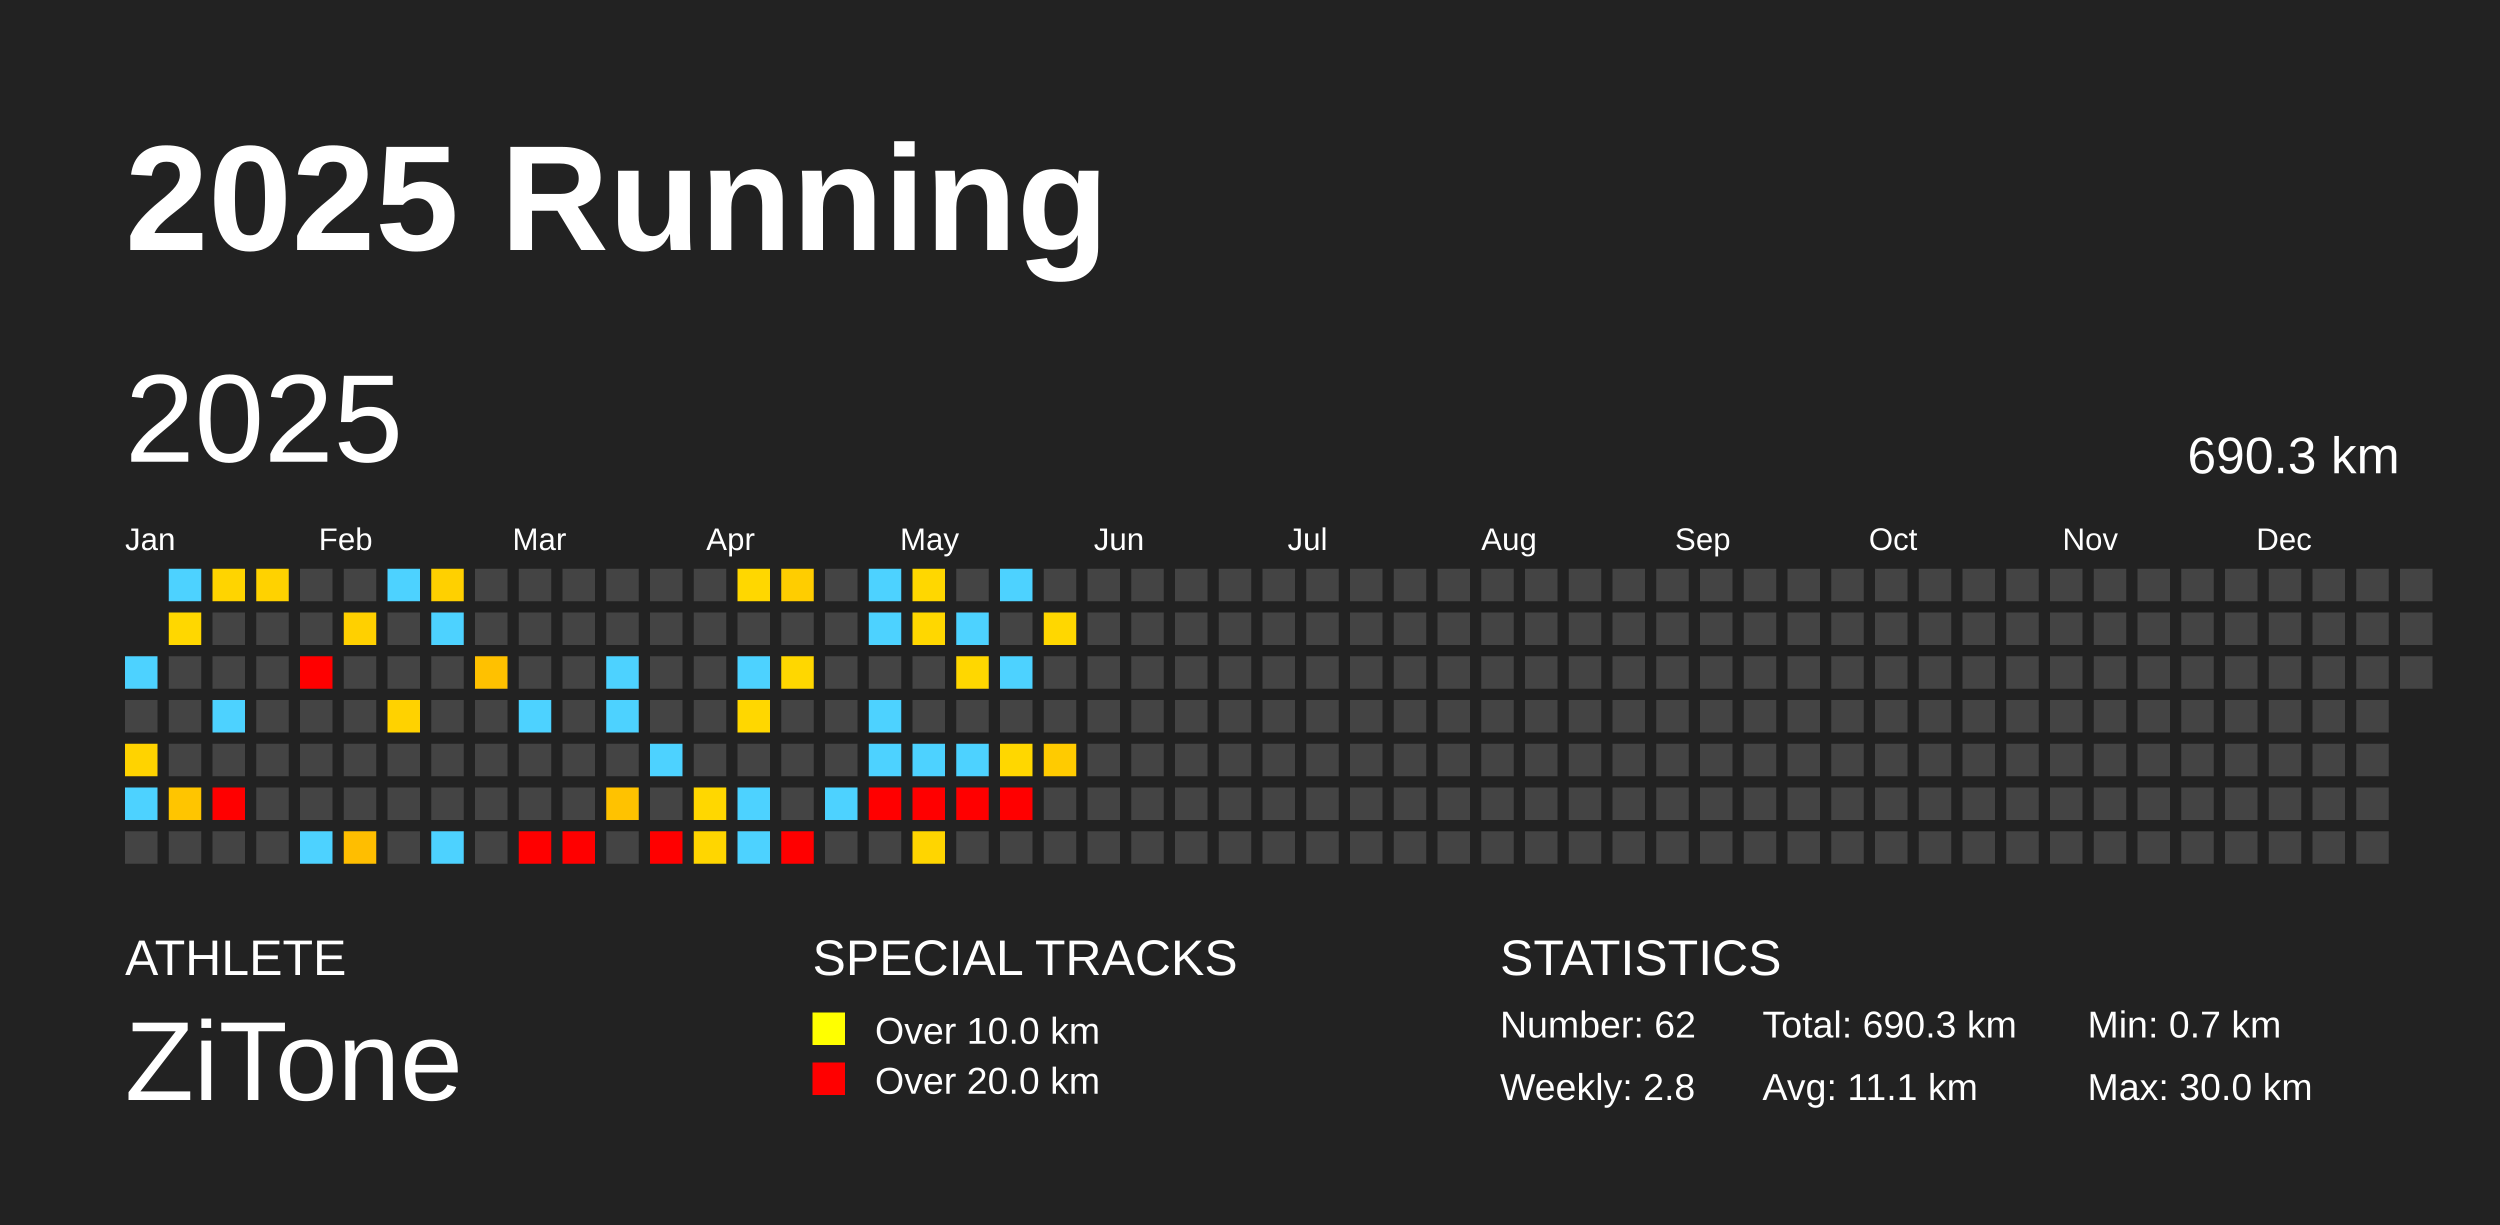
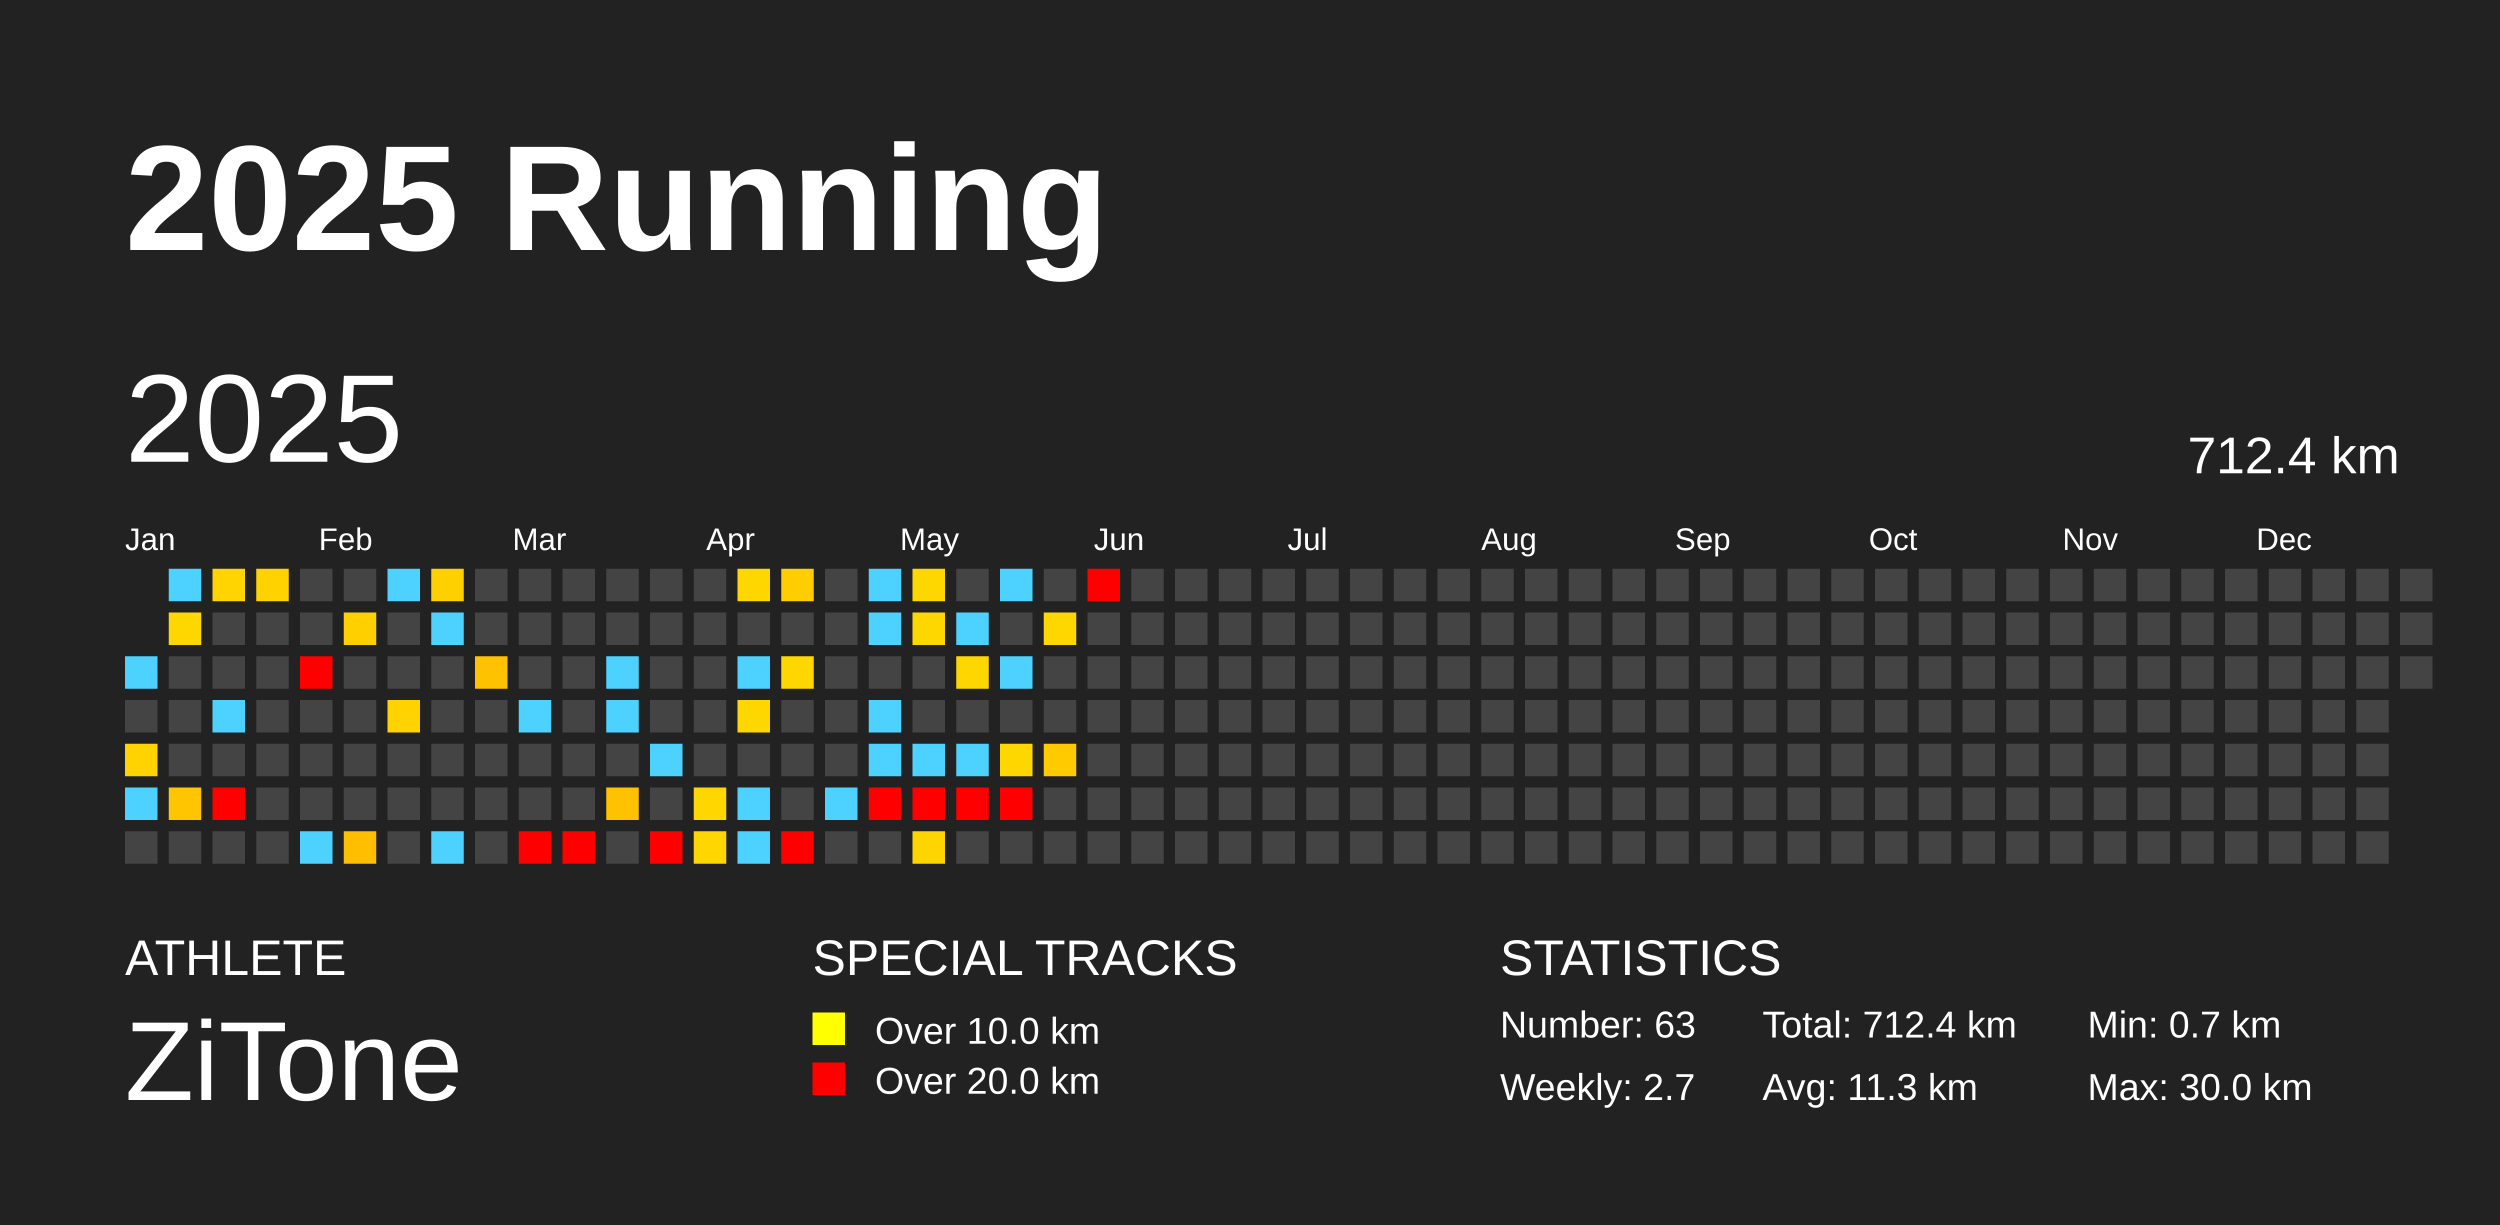
<svg xmlns="http://www.w3.org/2000/svg" baseProfile="full" height="98mm" version="1.1" viewBox="0,0,200,98" width="200mm">
  <defs />
  <rect fill="#222222" height="98" width="200" x="0" y="0" />
  <text fill="#FFFFFF" style="font-size:12px; font-family:Arial; font-weight:bold;" x="10" y="20">2025 Running</text>
  <text fill="#FFFFFF" style="font-size:4px; font-family:Arial" x="10" y="78">ATHLETE</text>
  <text fill="#FFFFFF" style="font-size:9px; font-family:Arial" x="10" y="88">ZiTone</text>
  <text fill="#FFFFFF" style="font-size:4px; font-family:Arial" x="65" y="78">SPECIAL TRACKS</text>
  <rect fill="yellow" height="2.6" width="2.6" x="65" y="81" />
  <text fill="#FFFFFF" style="font-size:3px; font-family:Arial" x="70" y="83.5">Over 10.0 km</text>
  <rect fill="red" height="2.6" width="2.6" x="65" y="85" />
  <text fill="#FFFFFF" style="font-size:3px; font-family:Arial" x="70" y="87.5">Over 20.0 km</text>
  <text fill="#FFFFFF" style="font-size:4px; font-family:Arial" x="120" y="78">STATISTICS</text>
-   <text fill="#FFFFFF" style="font-size:3px; font-family:Arial" x="120" y="83">Number: 62</text>
-   <text fill="#FFFFFF" style="font-size:3px; font-family:Arial" x="120" y="88">Weekly: 2.8</text>
-   <text fill="#FFFFFF" style="font-size:3px; font-family:Arial" x="141" y="83">Total: 690.3 km</text>
-   <text fill="#FFFFFF" style="font-size:3px; font-family:Arial" x="141" y="88">Avg: 11.1 km</text>
+   <text fill="#FFFFFF" style="font-size:3px; font-family:Arial" x="120" y="83">Number: 63</text>
+   <text fill="#FFFFFF" style="font-size:3px; font-family:Arial" x="120" y="88">Weekly: 2.7</text>
+   <text fill="#FFFFFF" style="font-size:3px; font-family:Arial" x="141" y="83">Total: 712.4 km</text>
+   <text fill="#FFFFFF" style="font-size:3px; font-family:Arial" x="141" y="88">Avg: 11.3 km</text>
  <text fill="#FFFFFF" style="font-size:3px; font-family:Arial" x="167" y="83">Min: 0.7 km</text>
  <text fill="#FFFFFF" style="font-size:3px; font-family:Arial" x="167" y="88">Max: 30.0 km</text>
  <text dominant-baseline="hanging" fill="#FFFFFF" style="font-size:10.0px; font-family:Arial;" x="10" y="30">2025</text>
-   <text dominant-baseline="hanging" fill="#FFFFFF" style="font-size:4.125px; font-family:Arial;" x="175" y="35">690.3 km</text>
+   <text dominant-baseline="hanging" fill="#FFFFFF" style="font-size:4.125px; font-family:Arial;" x="175" y="35">712.4 km</text>
  <text fill="#FFFFFF" style="font-size:2.5px; font-family:Arial" x="10.0" y="44">Jan</text>
  <text fill="#FFFFFF" style="font-size:2.5px; font-family:Arial" x="25.5" y="44">Feb</text>
  <text fill="#FFFFFF" style="font-size:2.5px; font-family:Arial" x="41.0" y="44">Mar</text>
  <text fill="#FFFFFF" style="font-size:2.5px; font-family:Arial" x="56.5" y="44">Apr</text>
  <text fill="#FFFFFF" style="font-size:2.5px; font-family:Arial" x="72.0" y="44">May</text>
  <text fill="#FFFFFF" style="font-size:2.5px; font-family:Arial" x="87.5" y="44">Jun</text>
  <text fill="#FFFFFF" style="font-size:2.5px; font-family:Arial" x="103.0" y="44">Jul</text>
  <text fill="#FFFFFF" style="font-size:2.5px; font-family:Arial" x="118.5" y="44">Aug</text>
  <text fill="#FFFFFF" style="font-size:2.5px; font-family:Arial" x="134.0" y="44">Sep</text>
  <text fill="#FFFFFF" style="font-size:2.5px; font-family:Arial" x="149.5" y="44">Oct</text>
  <text fill="#FFFFFF" style="font-size:2.5px; font-family:Arial" x="165.0" y="44">Nov</text>
  <text fill="#FFFFFF" style="font-size:2.5px; font-family:Arial" x="180.5" y="44">Dec</text>
  <rect fill="#4dd2ff" height="2.6" width="2.6" x="10.0" y="52.5" />
  <rect fill="#444444" height="2.6" width="2.6" x="10.0" y="56.0" />
  <rect fill="#ffd300" height="2.6" width="2.6" x="10.0" y="59.5" />
  <rect fill="#4dd2ff" height="2.6" width="2.6" x="10.0" y="63.0" />
  <rect fill="#444444" height="2.6" width="2.6" x="10.0" y="66.5" />
  <rect fill="#4dd2ff" height="2.6" width="2.6" x="13.5" y="45.5" />
  <rect fill="#ffd700" height="2.6" width="2.6" x="13.5" y="49.0" />
  <rect fill="#444444" height="2.6" width="2.6" x="13.5" y="52.5" />
  <rect fill="#444444" height="2.6" width="2.6" x="13.5" y="56.0" />
  <rect fill="#444444" height="2.6" width="2.6" x="13.5" y="59.5" />
  <rect fill="#ffc500" height="2.6" width="2.6" x="13.5" y="63.0" />
  <rect fill="#444444" height="2.6" width="2.6" x="13.5" y="66.5" />
  <rect fill="#ffd400" height="2.6" width="2.6" x="17.0" y="45.5" />
  <rect fill="#444444" height="2.6" width="2.6" x="17.0" y="49.0" />
  <rect fill="#444444" height="2.6" width="2.6" x="17.0" y="52.5" />
  <rect fill="#4dd2ff" height="2.6" width="2.6" x="17.0" y="56.0" />
  <rect fill="#444444" height="2.6" width="2.6" x="17.0" y="59.5" />
  <rect fill="red" height="2.6" width="2.6" x="17.0" y="63.0" />
  <rect fill="#444444" height="2.6" width="2.6" x="17.0" y="66.5" />
  <rect fill="#ffd200" height="2.6" width="2.6" x="20.5" y="45.5" />
  <rect fill="#444444" height="2.6" width="2.6" x="20.5" y="49.0" />
  <rect fill="#444444" height="2.6" width="2.6" x="20.5" y="52.5" />
  <rect fill="#444444" height="2.6" width="2.6" x="20.5" y="56.0" />
  <rect fill="#444444" height="2.6" width="2.6" x="20.5" y="59.5" />
  <rect fill="#444444" height="2.6" width="2.6" x="20.5" y="63.0" />
  <rect fill="#444444" height="2.6" width="2.6" x="20.5" y="66.5" />
  <rect fill="#444444" height="2.6" width="2.6" x="24.0" y="45.5" />
  <rect fill="#444444" height="2.6" width="2.6" x="24.0" y="49.0" />
  <rect fill="red" height="2.6" width="2.6" x="24.0" y="52.5" />
  <rect fill="#444444" height="2.6" width="2.6" x="24.0" y="56.0" />
  <rect fill="#444444" height="2.6" width="2.6" x="24.0" y="59.5" />
  <rect fill="#444444" height="2.6" width="2.6" x="24.0" y="63.0" />
  <rect fill="#4dd2ff" height="2.6" width="2.6" x="24.0" y="66.5" />
  <rect fill="#444444" height="2.6" width="2.6" x="27.5" y="45.5" />
  <rect fill="#ffd000" height="2.6" width="2.6" x="27.5" y="49.0" />
  <rect fill="#444444" height="2.6" width="2.6" x="27.5" y="52.5" />
  <rect fill="#444444" height="2.6" width="2.6" x="27.5" y="56.0" />
  <rect fill="#444444" height="2.6" width="2.6" x="27.5" y="59.5" />
  <rect fill="#444444" height="2.6" width="2.6" x="27.5" y="63.0" />
  <rect fill="#ffbe00" height="2.6" width="2.6" x="27.5" y="66.5" />
  <rect fill="#4dd2ff" height="2.6" width="2.6" x="31.0" y="45.5" />
  <rect fill="#444444" height="2.6" width="2.6" x="31.0" y="49.0" />
  <rect fill="#444444" height="2.6" width="2.6" x="31.0" y="52.5" />
  <rect fill="#ffd200" height="2.6" width="2.6" x="31.0" y="56.0" />
  <rect fill="#444444" height="2.6" width="2.6" x="31.0" y="59.5" />
  <rect fill="#444444" height="2.6" width="2.6" x="31.0" y="63.0" />
  <rect fill="#444444" height="2.6" width="2.6" x="31.0" y="66.5" />
  <rect fill="#ffd000" height="2.6" width="2.6" x="34.5" y="45.5" />
  <rect fill="#4dd2ff" height="2.6" width="2.6" x="34.5" y="49.0" />
  <rect fill="#444444" height="2.6" width="2.6" x="34.5" y="52.5" />
  <rect fill="#444444" height="2.6" width="2.6" x="34.5" y="56.0" />
  <rect fill="#444444" height="2.6" width="2.6" x="34.5" y="59.5" />
  <rect fill="#444444" height="2.6" width="2.6" x="34.5" y="63.0" />
  <rect fill="#4dd2ff" height="2.6" width="2.6" x="34.5" y="66.5" />
  <rect fill="#444444" height="2.6" width="2.6" x="38.0" y="45.5" />
  <rect fill="#444444" height="2.6" width="2.6" x="38.0" y="49.0" />
  <rect fill="#ffc100" height="2.6" width="2.6" x="38.0" y="52.5" />
  <rect fill="#444444" height="2.6" width="2.6" x="38.0" y="56.0" />
  <rect fill="#444444" height="2.6" width="2.6" x="38.0" y="59.5" />
  <rect fill="#444444" height="2.6" width="2.6" x="38.0" y="63.0" />
  <rect fill="#444444" height="2.6" width="2.6" x="38.0" y="66.5" />
  <rect fill="#444444" height="2.6" width="2.6" x="41.5" y="45.5" />
  <rect fill="#444444" height="2.6" width="2.6" x="41.5" y="49.0" />
  <rect fill="#444444" height="2.6" width="2.6" x="41.5" y="52.5" />
  <rect fill="#4dd2ff" height="2.6" width="2.6" x="41.5" y="56.0" />
  <rect fill="#444444" height="2.6" width="2.6" x="41.5" y="59.5" />
  <rect fill="#444444" height="2.6" width="2.6" x="41.5" y="63.0" />
  <rect fill="red" height="2.6" width="2.6" x="41.5" y="66.5" />
  <rect fill="#444444" height="2.6" width="2.6" x="45.0" y="45.5" />
  <rect fill="#444444" height="2.6" width="2.6" x="45.0" y="49.0" />
  <rect fill="#444444" height="2.6" width="2.6" x="45.0" y="52.5" />
  <rect fill="#444444" height="2.6" width="2.6" x="45.0" y="56.0" />
  <rect fill="#444444" height="2.6" width="2.6" x="45.0" y="59.5" />
  <rect fill="#444444" height="2.6" width="2.6" x="45.0" y="63.0" />
  <rect fill="red" height="2.6" width="2.6" x="45.0" y="66.5" />
  <rect fill="#444444" height="2.6" width="2.6" x="48.5" y="45.5" />
  <rect fill="#444444" height="2.6" width="2.6" x="48.5" y="49.0" />
  <rect fill="#4dd2ff" height="2.6" width="2.6" x="48.5" y="52.5" />
  <rect fill="#4dd2ff" height="2.6" width="2.6" x="48.5" y="56.0" />
  <rect fill="#444444" height="2.6" width="2.6" x="48.5" y="59.5" />
  <rect fill="#ffc200" height="2.6" width="2.6" x="48.5" y="63.0" />
  <rect fill="#444444" height="2.6" width="2.6" x="48.5" y="66.5" />
  <rect fill="#444444" height="2.6" width="2.6" x="52.0" y="45.5" />
  <rect fill="#444444" height="2.6" width="2.6" x="52.0" y="49.0" />
  <rect fill="#444444" height="2.6" width="2.6" x="52.0" y="52.5" />
  <rect fill="#444444" height="2.6" width="2.6" x="52.0" y="56.0" />
  <rect fill="#4dd2ff" height="2.6" width="2.6" x="52.0" y="59.5" />
  <rect fill="#444444" height="2.6" width="2.6" x="52.0" y="63.0" />
  <rect fill="red" height="2.6" width="2.6" x="52.0" y="66.5" />
  <rect fill="#444444" height="2.6" width="2.6" x="55.5" y="45.5" />
  <rect fill="#444444" height="2.6" width="2.6" x="55.5" y="49.0" />
  <rect fill="#444444" height="2.6" width="2.6" x="55.5" y="52.5" />
  <rect fill="#444444" height="2.6" width="2.6" x="55.5" y="56.0" />
  <rect fill="#444444" height="2.6" width="2.6" x="55.5" y="59.5" />
  <rect fill="#ffd700" height="2.6" width="2.6" x="55.5" y="63.0" />
  <rect fill="#ffd600" height="2.6" width="2.6" x="55.5" y="66.5" />
  <rect fill="#ffd700" height="2.6" width="2.6" x="59.0" y="45.5" />
  <rect fill="#444444" height="2.6" width="2.6" x="59.0" y="49.0" />
  <rect fill="#4dd2ff" height="2.6" width="2.6" x="59.0" y="52.5" />
  <rect fill="#ffd700" height="2.6" width="2.6" x="59.0" y="56.0" />
  <rect fill="#444444" height="2.6" width="2.6" x="59.0" y="59.5" />
  <rect fill="#4dd2ff" height="2.6" width="2.6" x="59.0" y="63.0" />
  <rect fill="#4dd2ff" height="2.6" width="2.6" x="59.0" y="66.5" />
  <rect fill="#ffcd00" height="2.6" width="2.6" x="62.5" y="45.5" />
  <rect fill="#444444" height="2.6" width="2.6" x="62.5" y="49.0" />
  <rect fill="#ffd700" height="2.6" width="2.6" x="62.5" y="52.5" />
  <rect fill="#444444" height="2.6" width="2.6" x="62.5" y="56.0" />
  <rect fill="#444444" height="2.6" width="2.6" x="62.5" y="59.5" />
  <rect fill="#444444" height="2.6" width="2.6" x="62.5" y="63.0" />
  <rect fill="red" height="2.6" width="2.6" x="62.5" y="66.5" />
  <rect fill="#444444" height="2.6" width="2.6" x="66.0" y="45.5" />
  <rect fill="#444444" height="2.6" width="2.6" x="66.0" y="49.0" />
  <rect fill="#444444" height="2.6" width="2.6" x="66.0" y="52.5" />
  <rect fill="#444444" height="2.6" width="2.6" x="66.0" y="56.0" />
  <rect fill="#444444" height="2.6" width="2.6" x="66.0" y="59.5" />
  <rect fill="#4dd2ff" height="2.6" width="2.6" x="66.0" y="63.0" />
  <rect fill="#444444" height="2.6" width="2.6" x="66.0" y="66.5" />
  <rect fill="#4dd2ff" height="2.6" width="2.6" x="69.5" y="45.5" />
  <rect fill="#4dd2ff" height="2.6" width="2.6" x="69.5" y="49.0" />
  <rect fill="#444444" height="2.6" width="2.6" x="69.5" y="52.5" />
  <rect fill="#4dd2ff" height="2.6" width="2.6" x="69.5" y="56.0" />
  <rect fill="#4dd2ff" height="2.6" width="2.6" x="69.5" y="59.5" />
  <rect fill="red" height="2.6" width="2.6" x="69.5" y="63.0" />
  <rect fill="#444444" height="2.6" width="2.6" x="69.5" y="66.5" />
  <rect fill="#ffd700" height="2.6" width="2.6" x="73.0" y="45.5" />
  <rect fill="#ffd700" height="2.6" width="2.6" x="73.0" y="49.0" />
  <rect fill="#444444" height="2.6" width="2.6" x="73.0" y="52.5" />
  <rect fill="#444444" height="2.6" width="2.6" x="73.0" y="56.0" />
  <rect fill="#4dd2ff" height="2.6" width="2.6" x="73.0" y="59.5" />
  <rect fill="red" height="2.6" width="2.6" x="73.0" y="63.0" />
  <rect fill="#ffd500" height="2.6" width="2.6" x="73.0" y="66.5" />
  <rect fill="#444444" height="2.6" width="2.6" x="76.5" y="45.5" />
  <rect fill="#4dd2ff" height="2.6" width="2.6" x="76.5" y="49.0" />
  <rect fill="#ffd700" height="2.6" width="2.6" x="76.5" y="52.5" />
  <rect fill="#444444" height="2.6" width="2.6" x="76.5" y="56.0" />
  <rect fill="#4dd2ff" height="2.6" width="2.6" x="76.5" y="59.5" />
  <rect fill="red" height="2.6" width="2.6" x="76.5" y="63.0" />
  <rect fill="#444444" height="2.6" width="2.6" x="76.5" y="66.5" />
  <rect fill="#4dd2ff" height="2.6" width="2.6" x="80.0" y="45.5" />
  <rect fill="#444444" height="2.6" width="2.6" x="80.0" y="49.0" />
  <rect fill="#4dd2ff" height="2.6" width="2.6" x="80.0" y="52.5" />
  <rect fill="#444444" height="2.6" width="2.6" x="80.0" y="56.0" />
  <rect fill="#ffd700" height="2.6" width="2.6" x="80.0" y="59.5" />
  <rect fill="red" height="2.6" width="2.6" x="80.0" y="63.0" />
  <rect fill="#444444" height="2.6" width="2.6" x="80.0" y="66.5" />
  <rect fill="#444444" height="2.6" width="2.6" x="83.5" y="45.5" />
  <rect fill="#ffd700" height="2.6" width="2.6" x="83.5" y="49.0" />
  <rect fill="#444444" height="2.6" width="2.6" x="83.5" y="52.5" />
  <rect fill="#444444" height="2.6" width="2.6" x="83.5" y="56.0" />
  <rect fill="#ffcb00" height="2.6" width="2.6" x="83.5" y="59.5" />
  <rect fill="#444444" height="2.6" width="2.6" x="83.5" y="63.0" />
  <rect fill="#444444" height="2.6" width="2.6" x="83.5" y="66.5" />
-   <rect fill="#444444" height="2.6" width="2.6" x="87.0" y="45.5" />
+   <rect fill="red" height="2.6" width="2.6" x="87.0" y="45.5" />
  <rect fill="#444444" height="2.6" width="2.6" x="87.0" y="49.0" />
  <rect fill="#444444" height="2.6" width="2.6" x="87.0" y="52.5" />
  <rect fill="#444444" height="2.6" width="2.6" x="87.0" y="56.0" />
  <rect fill="#444444" height="2.6" width="2.6" x="87.0" y="59.5" />
  <rect fill="#444444" height="2.6" width="2.6" x="87.0" y="63.0" />
  <rect fill="#444444" height="2.6" width="2.6" x="87.0" y="66.5" />
  <rect fill="#444444" height="2.6" width="2.6" x="90.5" y="45.5" />
  <rect fill="#444444" height="2.6" width="2.6" x="90.5" y="49.0" />
  <rect fill="#444444" height="2.6" width="2.6" x="90.5" y="52.5" />
  <rect fill="#444444" height="2.6" width="2.6" x="90.5" y="56.0" />
  <rect fill="#444444" height="2.6" width="2.6" x="90.5" y="59.5" />
  <rect fill="#444444" height="2.6" width="2.6" x="90.5" y="63.0" />
  <rect fill="#444444" height="2.6" width="2.6" x="90.5" y="66.5" />
  <rect fill="#444444" height="2.6" width="2.6" x="94.0" y="45.5" />
  <rect fill="#444444" height="2.6" width="2.6" x="94.0" y="49.0" />
  <rect fill="#444444" height="2.6" width="2.6" x="94.0" y="52.5" />
  <rect fill="#444444" height="2.6" width="2.6" x="94.0" y="56.0" />
  <rect fill="#444444" height="2.6" width="2.6" x="94.0" y="59.5" />
  <rect fill="#444444" height="2.6" width="2.6" x="94.0" y="63.0" />
  <rect fill="#444444" height="2.6" width="2.6" x="94.0" y="66.5" />
  <rect fill="#444444" height="2.6" width="2.6" x="97.5" y="45.5" />
  <rect fill="#444444" height="2.6" width="2.6" x="97.5" y="49.0" />
  <rect fill="#444444" height="2.6" width="2.6" x="97.5" y="52.5" />
  <rect fill="#444444" height="2.6" width="2.6" x="97.5" y="56.0" />
  <rect fill="#444444" height="2.6" width="2.6" x="97.5" y="59.5" />
  <rect fill="#444444" height="2.6" width="2.6" x="97.5" y="63.0" />
  <rect fill="#444444" height="2.6" width="2.6" x="97.5" y="66.5" />
  <rect fill="#444444" height="2.6" width="2.6" x="101.0" y="45.5" />
  <rect fill="#444444" height="2.6" width="2.6" x="101.0" y="49.0" />
  <rect fill="#444444" height="2.6" width="2.6" x="101.0" y="52.5" />
  <rect fill="#444444" height="2.6" width="2.6" x="101.0" y="56.0" />
  <rect fill="#444444" height="2.6" width="2.6" x="101.0" y="59.5" />
  <rect fill="#444444" height="2.6" width="2.6" x="101.0" y="63.0" />
  <rect fill="#444444" height="2.6" width="2.6" x="101.0" y="66.5" />
  <rect fill="#444444" height="2.6" width="2.6" x="104.5" y="45.5" />
  <rect fill="#444444" height="2.6" width="2.6" x="104.5" y="49.0" />
  <rect fill="#444444" height="2.6" width="2.6" x="104.5" y="52.5" />
  <rect fill="#444444" height="2.6" width="2.6" x="104.5" y="56.0" />
  <rect fill="#444444" height="2.6" width="2.6" x="104.5" y="59.5" />
  <rect fill="#444444" height="2.6" width="2.6" x="104.5" y="63.0" />
  <rect fill="#444444" height="2.6" width="2.6" x="104.5" y="66.5" />
  <rect fill="#444444" height="2.6" width="2.6" x="108.0" y="45.5" />
  <rect fill="#444444" height="2.6" width="2.6" x="108.0" y="49.0" />
  <rect fill="#444444" height="2.6" width="2.6" x="108.0" y="52.5" />
  <rect fill="#444444" height="2.6" width="2.6" x="108.0" y="56.0" />
  <rect fill="#444444" height="2.6" width="2.6" x="108.0" y="59.5" />
  <rect fill="#444444" height="2.6" width="2.6" x="108.0" y="63.0" />
  <rect fill="#444444" height="2.6" width="2.6" x="108.0" y="66.5" />
  <rect fill="#444444" height="2.6" width="2.6" x="111.5" y="45.5" />
  <rect fill="#444444" height="2.6" width="2.6" x="111.5" y="49.0" />
  <rect fill="#444444" height="2.6" width="2.6" x="111.5" y="52.5" />
  <rect fill="#444444" height="2.6" width="2.6" x="111.5" y="56.0" />
  <rect fill="#444444" height="2.6" width="2.6" x="111.5" y="59.5" />
  <rect fill="#444444" height="2.6" width="2.6" x="111.5" y="63.0" />
  <rect fill="#444444" height="2.6" width="2.6" x="111.5" y="66.5" />
  <rect fill="#444444" height="2.6" width="2.6" x="115.0" y="45.5" />
  <rect fill="#444444" height="2.6" width="2.6" x="115.0" y="49.0" />
  <rect fill="#444444" height="2.6" width="2.6" x="115.0" y="52.5" />
  <rect fill="#444444" height="2.6" width="2.6" x="115.0" y="56.0" />
  <rect fill="#444444" height="2.6" width="2.6" x="115.0" y="59.5" />
  <rect fill="#444444" height="2.6" width="2.6" x="115.0" y="63.0" />
  <rect fill="#444444" height="2.6" width="2.6" x="115.0" y="66.5" />
  <rect fill="#444444" height="2.6" width="2.6" x="118.5" y="45.5" />
  <rect fill="#444444" height="2.6" width="2.6" x="118.5" y="49.0" />
  <rect fill="#444444" height="2.6" width="2.6" x="118.5" y="52.5" />
  <rect fill="#444444" height="2.6" width="2.6" x="118.5" y="56.0" />
  <rect fill="#444444" height="2.6" width="2.6" x="118.5" y="59.5" />
  <rect fill="#444444" height="2.6" width="2.6" x="118.5" y="63.0" />
  <rect fill="#444444" height="2.6" width="2.6" x="118.5" y="66.5" />
  <rect fill="#444444" height="2.6" width="2.6" x="122.0" y="45.5" />
  <rect fill="#444444" height="2.6" width="2.6" x="122.0" y="49.0" />
  <rect fill="#444444" height="2.6" width="2.6" x="122.0" y="52.5" />
  <rect fill="#444444" height="2.6" width="2.6" x="122.0" y="56.0" />
  <rect fill="#444444" height="2.6" width="2.6" x="122.0" y="59.5" />
  <rect fill="#444444" height="2.6" width="2.6" x="122.0" y="63.0" />
  <rect fill="#444444" height="2.6" width="2.6" x="122.0" y="66.5" />
  <rect fill="#444444" height="2.6" width="2.6" x="125.5" y="45.5" />
  <rect fill="#444444" height="2.6" width="2.6" x="125.5" y="49.0" />
  <rect fill="#444444" height="2.6" width="2.6" x="125.5" y="52.5" />
  <rect fill="#444444" height="2.6" width="2.6" x="125.5" y="56.0" />
  <rect fill="#444444" height="2.6" width="2.6" x="125.5" y="59.5" />
  <rect fill="#444444" height="2.6" width="2.6" x="125.5" y="63.0" />
  <rect fill="#444444" height="2.6" width="2.6" x="125.5" y="66.5" />
  <rect fill="#444444" height="2.6" width="2.6" x="129.0" y="45.5" />
  <rect fill="#444444" height="2.6" width="2.6" x="129.0" y="49.0" />
  <rect fill="#444444" height="2.6" width="2.6" x="129.0" y="52.5" />
  <rect fill="#444444" height="2.6" width="2.6" x="129.0" y="56.0" />
  <rect fill="#444444" height="2.6" width="2.6" x="129.0" y="59.5" />
  <rect fill="#444444" height="2.6" width="2.6" x="129.0" y="63.0" />
  <rect fill="#444444" height="2.6" width="2.6" x="129.0" y="66.5" />
  <rect fill="#444444" height="2.6" width="2.6" x="132.5" y="45.5" />
  <rect fill="#444444" height="2.6" width="2.6" x="132.5" y="49.0" />
  <rect fill="#444444" height="2.6" width="2.6" x="132.5" y="52.5" />
  <rect fill="#444444" height="2.6" width="2.6" x="132.5" y="56.0" />
  <rect fill="#444444" height="2.6" width="2.6" x="132.5" y="59.5" />
  <rect fill="#444444" height="2.6" width="2.6" x="132.5" y="63.0" />
  <rect fill="#444444" height="2.6" width="2.6" x="132.5" y="66.5" />
  <rect fill="#444444" height="2.6" width="2.6" x="136.0" y="45.5" />
  <rect fill="#444444" height="2.6" width="2.6" x="136.0" y="49.0" />
  <rect fill="#444444" height="2.6" width="2.6" x="136.0" y="52.5" />
  <rect fill="#444444" height="2.6" width="2.6" x="136.0" y="56.0" />
  <rect fill="#444444" height="2.6" width="2.6" x="136.0" y="59.5" />
  <rect fill="#444444" height="2.6" width="2.6" x="136.0" y="63.0" />
  <rect fill="#444444" height="2.6" width="2.6" x="136.0" y="66.5" />
  <rect fill="#444444" height="2.6" width="2.6" x="139.5" y="45.5" />
  <rect fill="#444444" height="2.6" width="2.6" x="139.5" y="49.0" />
  <rect fill="#444444" height="2.6" width="2.6" x="139.5" y="52.5" />
  <rect fill="#444444" height="2.6" width="2.6" x="139.5" y="56.0" />
  <rect fill="#444444" height="2.6" width="2.6" x="139.5" y="59.5" />
  <rect fill="#444444" height="2.6" width="2.6" x="139.5" y="63.0" />
  <rect fill="#444444" height="2.6" width="2.6" x="139.5" y="66.5" />
  <rect fill="#444444" height="2.6" width="2.6" x="143.0" y="45.5" />
  <rect fill="#444444" height="2.6" width="2.6" x="143.0" y="49.0" />
  <rect fill="#444444" height="2.6" width="2.6" x="143.0" y="52.5" />
  <rect fill="#444444" height="2.6" width="2.6" x="143.0" y="56.0" />
  <rect fill="#444444" height="2.6" width="2.6" x="143.0" y="59.5" />
  <rect fill="#444444" height="2.6" width="2.6" x="143.0" y="63.0" />
  <rect fill="#444444" height="2.6" width="2.6" x="143.0" y="66.5" />
  <rect fill="#444444" height="2.6" width="2.6" x="146.5" y="45.5" />
  <rect fill="#444444" height="2.6" width="2.6" x="146.5" y="49.0" />
  <rect fill="#444444" height="2.6" width="2.6" x="146.5" y="52.5" />
  <rect fill="#444444" height="2.6" width="2.6" x="146.5" y="56.0" />
  <rect fill="#444444" height="2.6" width="2.6" x="146.5" y="59.5" />
  <rect fill="#444444" height="2.6" width="2.6" x="146.5" y="63.0" />
  <rect fill="#444444" height="2.6" width="2.6" x="146.5" y="66.5" />
  <rect fill="#444444" height="2.6" width="2.6" x="150.0" y="45.5" />
  <rect fill="#444444" height="2.6" width="2.6" x="150.0" y="49.0" />
  <rect fill="#444444" height="2.6" width="2.6" x="150.0" y="52.5" />
  <rect fill="#444444" height="2.6" width="2.6" x="150.0" y="56.0" />
  <rect fill="#444444" height="2.6" width="2.6" x="150.0" y="59.5" />
  <rect fill="#444444" height="2.6" width="2.6" x="150.0" y="63.0" />
  <rect fill="#444444" height="2.6" width="2.6" x="150.0" y="66.5" />
  <rect fill="#444444" height="2.6" width="2.6" x="153.5" y="45.5" />
  <rect fill="#444444" height="2.6" width="2.6" x="153.5" y="49.0" />
  <rect fill="#444444" height="2.6" width="2.6" x="153.5" y="52.5" />
  <rect fill="#444444" height="2.6" width="2.6" x="153.5" y="56.0" />
  <rect fill="#444444" height="2.6" width="2.6" x="153.5" y="59.5" />
  <rect fill="#444444" height="2.6" width="2.6" x="153.5" y="63.0" />
  <rect fill="#444444" height="2.6" width="2.6" x="153.5" y="66.5" />
  <rect fill="#444444" height="2.6" width="2.6" x="157.0" y="45.5" />
  <rect fill="#444444" height="2.6" width="2.6" x="157.0" y="49.0" />
  <rect fill="#444444" height="2.6" width="2.6" x="157.0" y="52.5" />
  <rect fill="#444444" height="2.6" width="2.6" x="157.0" y="56.0" />
  <rect fill="#444444" height="2.6" width="2.6" x="157.0" y="59.5" />
  <rect fill="#444444" height="2.6" width="2.6" x="157.0" y="63.0" />
  <rect fill="#444444" height="2.6" width="2.6" x="157.0" y="66.5" />
  <rect fill="#444444" height="2.6" width="2.6" x="160.5" y="45.5" />
  <rect fill="#444444" height="2.6" width="2.6" x="160.5" y="49.0" />
  <rect fill="#444444" height="2.6" width="2.6" x="160.5" y="52.5" />
  <rect fill="#444444" height="2.6" width="2.6" x="160.5" y="56.0" />
  <rect fill="#444444" height="2.6" width="2.6" x="160.5" y="59.5" />
  <rect fill="#444444" height="2.6" width="2.6" x="160.5" y="63.0" />
  <rect fill="#444444" height="2.6" width="2.6" x="160.5" y="66.5" />
  <rect fill="#444444" height="2.6" width="2.6" x="164.0" y="45.5" />
  <rect fill="#444444" height="2.6" width="2.6" x="164.0" y="49.0" />
  <rect fill="#444444" height="2.6" width="2.6" x="164.0" y="52.5" />
  <rect fill="#444444" height="2.6" width="2.6" x="164.0" y="56.0" />
  <rect fill="#444444" height="2.6" width="2.6" x="164.0" y="59.5" />
  <rect fill="#444444" height="2.6" width="2.6" x="164.0" y="63.0" />
  <rect fill="#444444" height="2.6" width="2.6" x="164.0" y="66.5" />
  <rect fill="#444444" height="2.6" width="2.6" x="167.5" y="45.5" />
  <rect fill="#444444" height="2.6" width="2.6" x="167.5" y="49.0" />
  <rect fill="#444444" height="2.6" width="2.6" x="167.5" y="52.5" />
  <rect fill="#444444" height="2.6" width="2.6" x="167.5" y="56.0" />
  <rect fill="#444444" height="2.6" width="2.6" x="167.5" y="59.5" />
  <rect fill="#444444" height="2.6" width="2.6" x="167.5" y="63.0" />
  <rect fill="#444444" height="2.6" width="2.6" x="167.5" y="66.5" />
  <rect fill="#444444" height="2.6" width="2.6" x="171.0" y="45.5" />
  <rect fill="#444444" height="2.6" width="2.6" x="171.0" y="49.0" />
  <rect fill="#444444" height="2.6" width="2.6" x="171.0" y="52.5" />
  <rect fill="#444444" height="2.6" width="2.6" x="171.0" y="56.0" />
  <rect fill="#444444" height="2.6" width="2.6" x="171.0" y="59.5" />
  <rect fill="#444444" height="2.6" width="2.6" x="171.0" y="63.0" />
  <rect fill="#444444" height="2.6" width="2.6" x="171.0" y="66.5" />
  <rect fill="#444444" height="2.6" width="2.6" x="174.5" y="45.5" />
  <rect fill="#444444" height="2.6" width="2.6" x="174.5" y="49.0" />
  <rect fill="#444444" height="2.6" width="2.6" x="174.5" y="52.5" />
  <rect fill="#444444" height="2.6" width="2.6" x="174.5" y="56.0" />
  <rect fill="#444444" height="2.6" width="2.6" x="174.5" y="59.5" />
  <rect fill="#444444" height="2.6" width="2.6" x="174.5" y="63.0" />
  <rect fill="#444444" height="2.6" width="2.6" x="174.5" y="66.5" />
  <rect fill="#444444" height="2.6" width="2.6" x="178.0" y="45.5" />
  <rect fill="#444444" height="2.6" width="2.6" x="178.0" y="49.0" />
  <rect fill="#444444" height="2.6" width="2.6" x="178.0" y="52.5" />
  <rect fill="#444444" height="2.6" width="2.6" x="178.0" y="56.0" />
  <rect fill="#444444" height="2.6" width="2.6" x="178.0" y="59.5" />
  <rect fill="#444444" height="2.6" width="2.6" x="178.0" y="63.0" />
  <rect fill="#444444" height="2.6" width="2.6" x="178.0" y="66.5" />
  <rect fill="#444444" height="2.6" width="2.6" x="181.5" y="45.5" />
  <rect fill="#444444" height="2.6" width="2.6" x="181.5" y="49.0" />
  <rect fill="#444444" height="2.6" width="2.6" x="181.5" y="52.5" />
  <rect fill="#444444" height="2.6" width="2.6" x="181.5" y="56.0" />
  <rect fill="#444444" height="2.6" width="2.6" x="181.5" y="59.5" />
  <rect fill="#444444" height="2.6" width="2.6" x="181.5" y="63.0" />
  <rect fill="#444444" height="2.6" width="2.6" x="181.5" y="66.5" />
  <rect fill="#444444" height="2.6" width="2.6" x="185.0" y="45.5" />
  <rect fill="#444444" height="2.6" width="2.6" x="185.0" y="49.0" />
  <rect fill="#444444" height="2.6" width="2.6" x="185.0" y="52.5" />
  <rect fill="#444444" height="2.6" width="2.6" x="185.0" y="56.0" />
  <rect fill="#444444" height="2.6" width="2.6" x="185.0" y="59.5" />
  <rect fill="#444444" height="2.6" width="2.6" x="185.0" y="63.0" />
  <rect fill="#444444" height="2.6" width="2.6" x="185.0" y="66.5" />
  <rect fill="#444444" height="2.6" width="2.6" x="188.5" y="45.5" />
  <rect fill="#444444" height="2.6" width="2.6" x="188.5" y="49.0" />
  <rect fill="#444444" height="2.6" width="2.6" x="188.5" y="52.5" />
  <rect fill="#444444" height="2.6" width="2.6" x="188.5" y="56.0" />
  <rect fill="#444444" height="2.6" width="2.6" x="188.5" y="59.5" />
  <rect fill="#444444" height="2.6" width="2.6" x="188.5" y="63.0" />
  <rect fill="#444444" height="2.6" width="2.6" x="188.5" y="66.5" />
  <rect fill="#444444" height="2.6" width="2.6" x="192.0" y="45.5" />
  <rect fill="#444444" height="2.6" width="2.6" x="192.0" y="49.0" />
  <rect fill="#444444" height="2.6" width="2.6" x="192.0" y="52.5" />
</svg>
